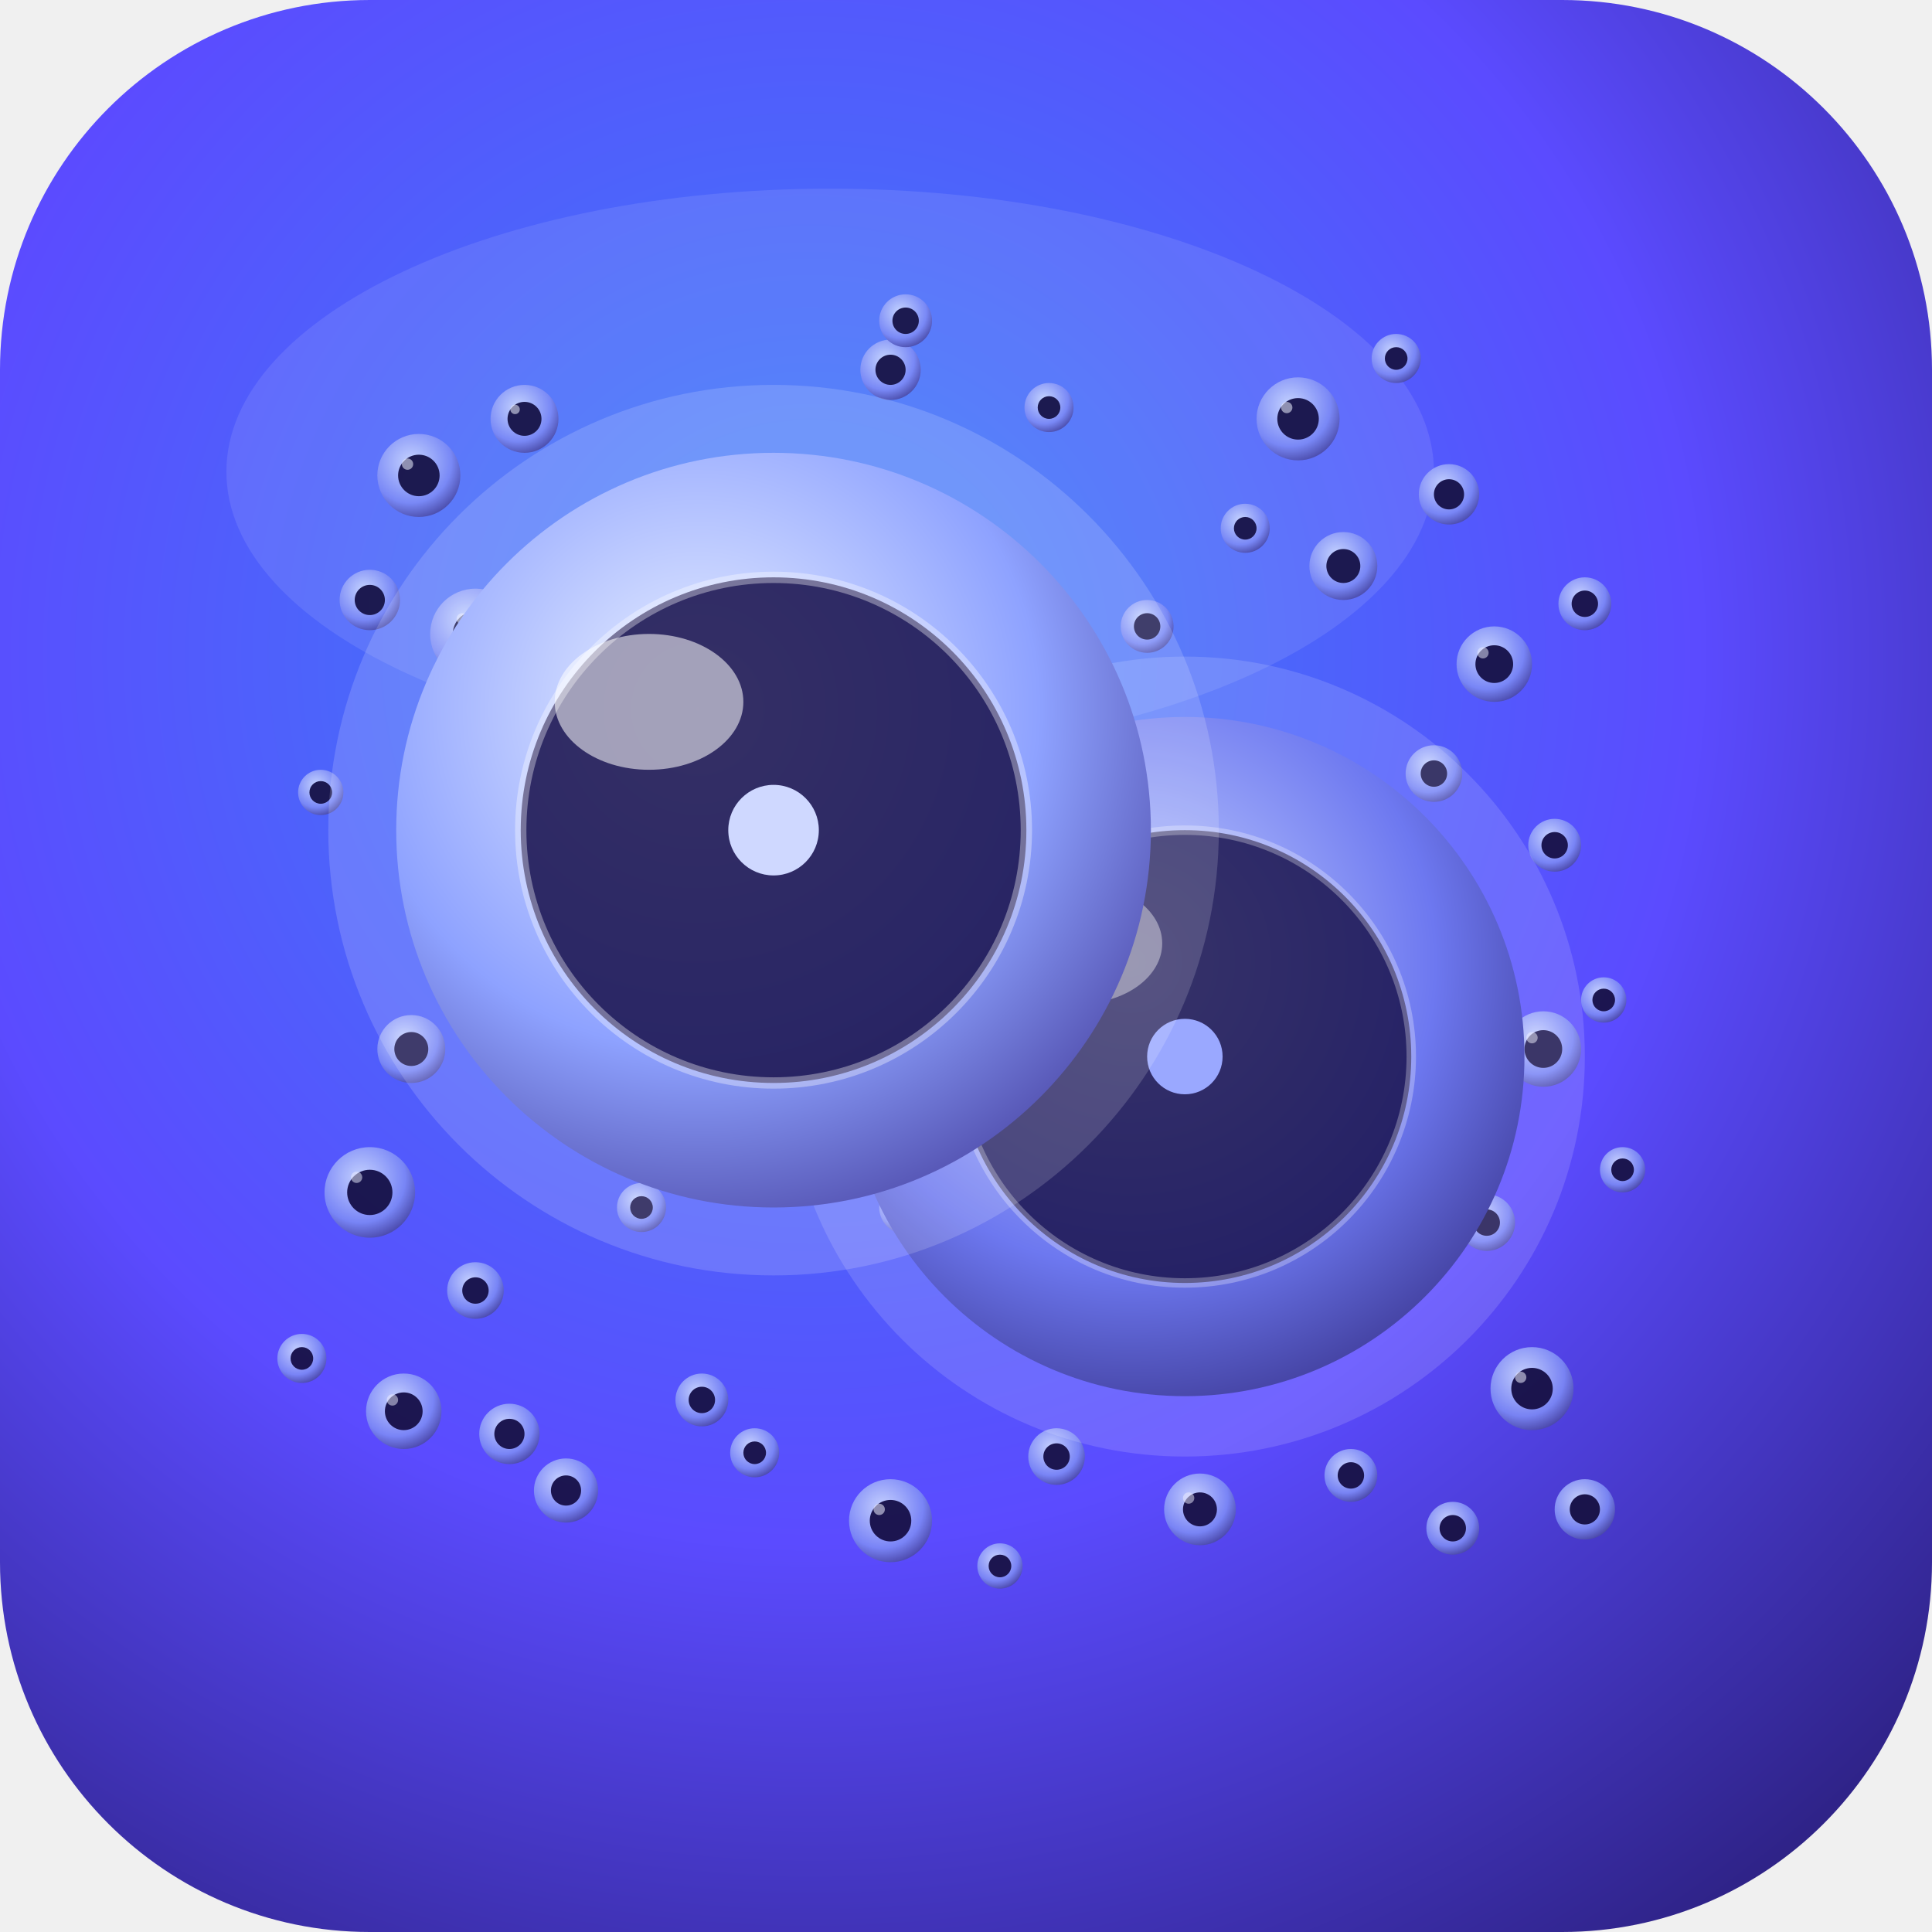
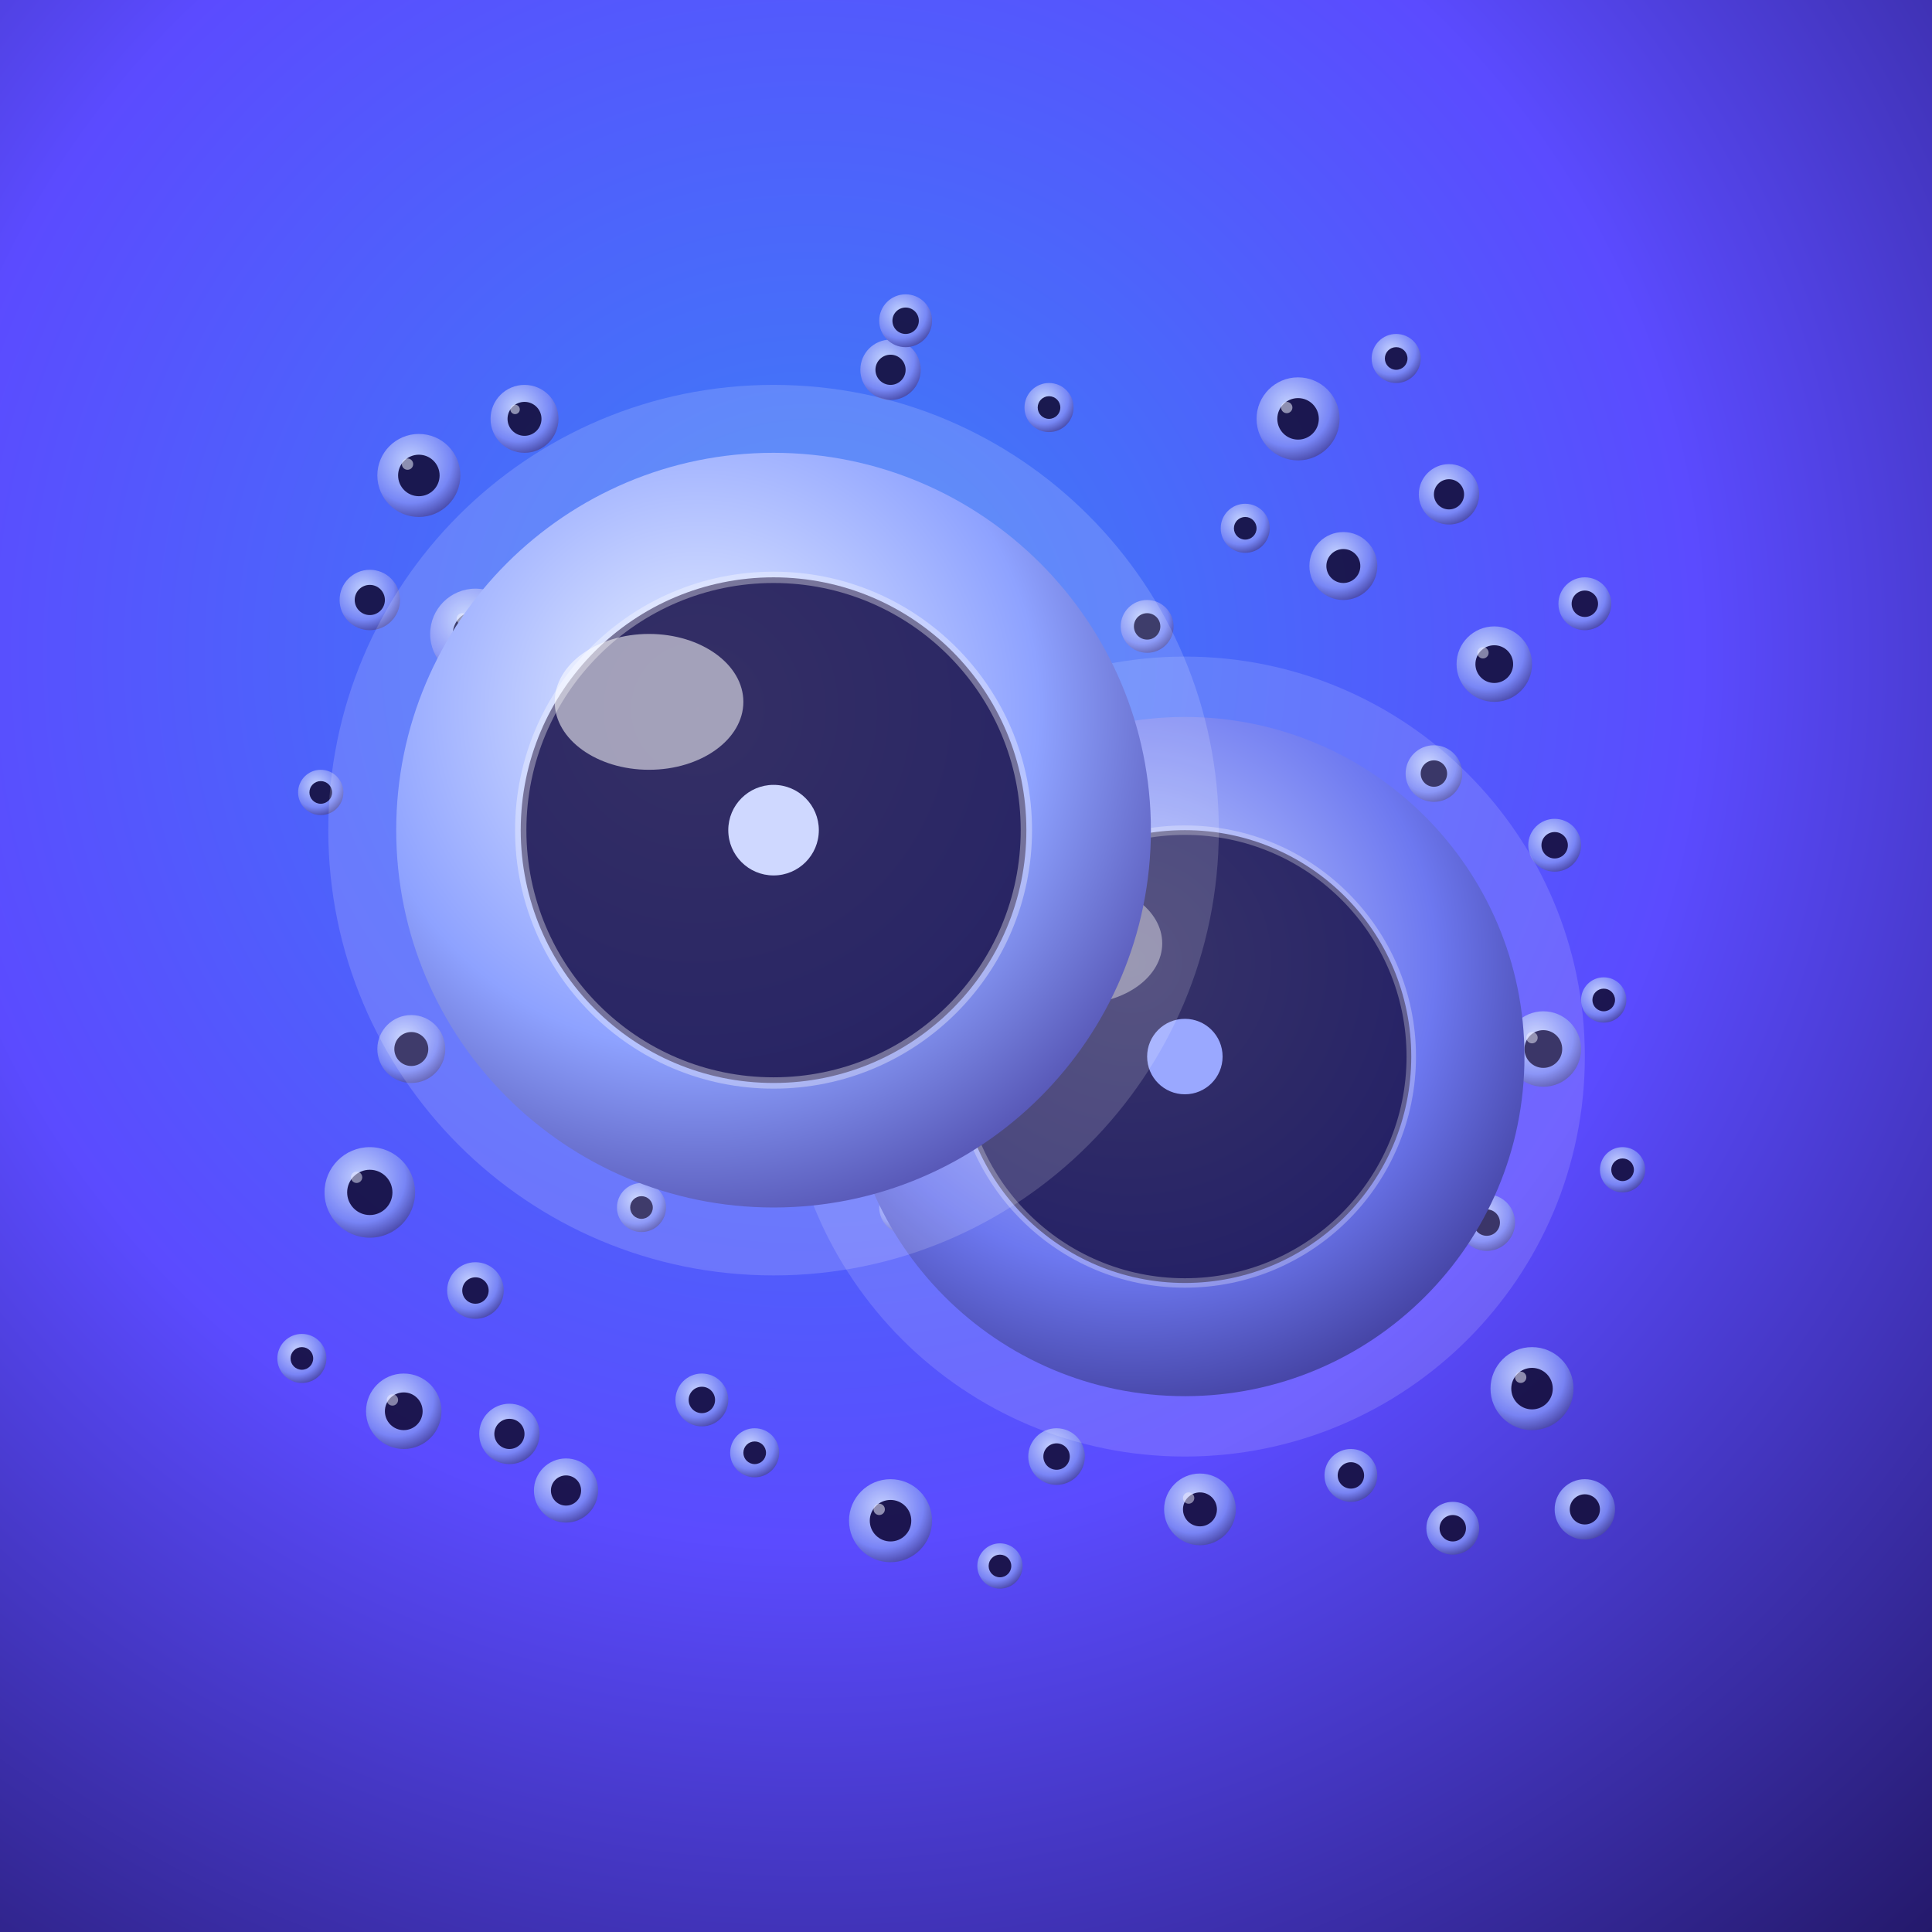
<svg xmlns="http://www.w3.org/2000/svg" width="1024" height="1024" viewBox="0 0 1024 1024">
  <defs>
    <radialGradient id="bgA" cx="42%" cy="34%" r="95%">
      <stop offset="0%" stop-color="#3b82f6" />
      <stop offset="48%" stop-color="#5b4bff" />
      <stop offset="100%" stop-color="#1a1050" />
    </radialGradient>
    <radialGradient id="lens1" cx="40%" cy="34%" r="82%">
      <stop offset="0%" stop-color="#eaf1ff" />
      <stop offset="55%" stop-color="#8ea2ff" />
      <stop offset="100%" stop-color="#3a2f8f" />
    </radialGradient>
    <radialGradient id="lens2" cx="42%" cy="36%" r="82%">
      <stop offset="0%" stop-color="#c7d4ff" />
      <stop offset="55%" stop-color="#6d78f0" />
      <stop offset="100%" stop-color="#2a2070" />
    </radialGradient>
    <radialGradient id="mini" cx="40%" cy="34%" r="82%">
      <stop offset="0%" stop-color="#d0ddff" />
      <stop offset="60%" stop-color="#7c8af5" />
      <stop offset="100%" stop-color="#2a1f6e" />
    </radialGradient>
  </defs>
-   <rect x="0" y="0" width="1024" height="1024" rx="196" ry="196" fill="url(#bgA)" />
-   <ellipse cx="440" cy="250" rx="320" ry="150" fill="#ffffff" opacity="0.10" />
+   <rect x="0" y="0" width="1024" height="1024" fill="url(#bgA)" />
  <g opacity="0.9">
    <g>
      <circle cx="222" cy="252" r="22" fill="url(#mini)" />
      <circle cx="222" cy="252" r="11" fill="#15103d" />
      <circle cx="216" cy="246" r="3" fill="#fff" opacity=".55" />
    </g>
    <g>
      <circle cx="278" cy="222" r="18" fill="url(#mini)" />
      <circle cx="278" cy="222" r="9" fill="#15103d" />
      <circle cx="273" cy="217" r="2.5" fill="#fff" opacity=".55" />
    </g>
    <g>
      <circle cx="196" cy="318" r="16" fill="url(#mini)" />
      <circle cx="196" cy="318" r="8" fill="#15103d" />
    </g>
    <g>
      <circle cx="252" cy="336" r="24" fill="url(#mini)" />
      <circle cx="252" cy="336" r="12" fill="#15103d" />
      <circle cx="245" cy="328" r="3" fill="#fff" opacity=".5" />
    </g>
    <g>
      <circle cx="336" cy="288" r="15" fill="url(#mini)" />
      <circle cx="336" cy="288" r="7" fill="#15103d" />
    </g>
    <g>
      <circle cx="360" cy="352" r="13" fill="url(#mini)" />
      <circle cx="360" cy="352" r="6" fill="#15103d" />
    </g>
    <g>
      <circle cx="290" cy="392" r="17" fill="url(#mini)" />
      <circle cx="290" cy="392" r="8" fill="#15103d" />
    </g>
    <g>
      <circle cx="688" cy="222" r="22" fill="url(#mini)" />
      <circle cx="688" cy="222" r="11" fill="#15103d" />
      <circle cx="682" cy="216" r="3" fill="#fff" opacity=".55" />
    </g>
    <g>
      <circle cx="768" cy="262" r="16" fill="url(#mini)" />
      <circle cx="768" cy="262" r="8" fill="#15103d" />
    </g>
    <g>
      <circle cx="712" cy="300" r="18" fill="url(#mini)" />
      <circle cx="712" cy="300" r="9" fill="#15103d" />
    </g>
    <g>
      <circle cx="792" cy="352" r="20" fill="url(#mini)" />
      <circle cx="792" cy="352" r="10" fill="#15103d" />
      <circle cx="786" cy="346" r="3" fill="#fff" opacity=".5" />
    </g>
    <g>
      <circle cx="824" cy="448" r="14" fill="url(#mini)" />
      <circle cx="824" cy="448" r="7" fill="#15103d" />
    </g>
    <g>
      <circle cx="850" cy="530" r="12" fill="url(#mini)" />
      <circle cx="850" cy="530" r="6" fill="#15103d" />
    </g>
    <g>
      <circle cx="760" cy="410" r="15" fill="url(#mini)" />
      <circle cx="760" cy="410" r="7" fill="#15103d" />
    </g>
    <g>
      <circle cx="818" cy="556" r="20" fill="url(#mini)" />
      <circle cx="818" cy="556" r="10" fill="#15103d" />
      <circle cx="812" cy="550" r="3" fill="#fff" opacity=".5" />
    </g>
    <g>
      <circle cx="788" cy="648" r="15" fill="url(#mini)" />
      <circle cx="788" cy="648" r="7" fill="#15103d" />
    </g>
    <g>
      <circle cx="812" cy="736" r="22" fill="url(#mini)" />
      <circle cx="812" cy="736" r="11" fill="#15103d" />
      <circle cx="806" cy="730" r="3" fill="#fff" opacity=".55" />
    </g>
    <g>
      <circle cx="770" cy="810" r="14" fill="url(#mini)" />
      <circle cx="770" cy="810" r="7" fill="#15103d" />
    </g>
    <g>
      <circle cx="840" cy="800" r="16" fill="url(#mini)" />
      <circle cx="840" cy="800" r="8" fill="#15103d" />
    </g>
    <g>
      <circle cx="218" cy="556" r="18" fill="url(#mini)" />
      <circle cx="218" cy="556" r="9" fill="#15103d" />
    </g>
    <g>
      <circle cx="196" cy="632" r="24" fill="url(#mini)" />
      <circle cx="196" cy="632" r="12" fill="#15103d" />
      <circle cx="189" cy="624" r="3" fill="#fff" opacity=".5" />
    </g>
    <g>
      <circle cx="252" cy="684" r="15" fill="url(#mini)" />
      <circle cx="252" cy="684" r="7" fill="#15103d" />
    </g>
    <g>
      <circle cx="214" cy="748" r="20" fill="url(#mini)" />
      <circle cx="214" cy="748" r="10" fill="#15103d" />
      <circle cx="208" cy="742" r="3" fill="#fff" opacity=".5" />
    </g>
    <g>
      <circle cx="300" cy="790" r="17" fill="url(#mini)" />
      <circle cx="300" cy="790" r="8" fill="#15103d" />
    </g>
    <g>
      <circle cx="372" cy="742" r="14" fill="url(#mini)" />
      <circle cx="372" cy="742" r="7" fill="#15103d" />
    </g>
    <g>
      <circle cx="340" cy="640" r="13" fill="url(#mini)" />
      <circle cx="340" cy="640" r="6" fill="#15103d" />
    </g>
    <g>
      <circle cx="270" cy="760" r="16" fill="url(#mini)" />
      <circle cx="270" cy="760" r="8" fill="#15103d" />
    </g>
    <g>
      <circle cx="472" cy="806" r="22" fill="url(#mini)" />
      <circle cx="472" cy="806" r="11" fill="#15103d" />
      <circle cx="466" cy="800" r="3" fill="#fff" opacity=".55" />
    </g>
    <g>
      <circle cx="560" cy="772" r="15" fill="url(#mini)" />
      <circle cx="560" cy="772" r="7" fill="#15103d" />
    </g>
    <g>
      <circle cx="636" cy="800" r="19" fill="url(#mini)" />
      <circle cx="636" cy="800" r="9" fill="#15103d" />
      <circle cx="630" cy="794" r="3" fill="#fff" opacity=".5" />
    </g>
    <g>
      <circle cx="716" cy="782" r="14" fill="url(#mini)" />
      <circle cx="716" cy="782" r="7" fill="#15103d" />
    </g>
    <g>
      <circle cx="400" cy="770" r="13" fill="url(#mini)" />
      <circle cx="400" cy="770" r="6" fill="#15103d" />
    </g>
    <g>
      <circle cx="530" cy="830" r="12" fill="url(#mini)" />
      <circle cx="530" cy="830" r="6" fill="#15103d" />
    </g>
    <g>
      <circle cx="472" cy="196" r="16" fill="url(#mini)" />
      <circle cx="472" cy="196" r="8" fill="#15103d" />
    </g>
    <g>
      <circle cx="556" cy="216" r="13" fill="url(#mini)" />
      <circle cx="556" cy="216" r="6" fill="#15103d" />
    </g>
    <g>
      <circle cx="608" cy="332" r="14" fill="url(#mini)" />
      <circle cx="608" cy="332" r="7" fill="#15103d" />
    </g>
    <g>
      <circle cx="420" cy="260" r="12" fill="url(#mini)" />
      <circle cx="420" cy="260" r="6" fill="#15103d" />
    </g>
    <g>
      <circle cx="500" cy="280" r="15" fill="url(#mini)" />
      <circle cx="500" cy="280" r="7" fill="#15103d" />
    </g>
    <g>
      <circle cx="660" cy="280" r="13" fill="url(#mini)" />
      <circle cx="660" cy="280" r="6" fill="#15103d" />
    </g>
    <g>
      <circle cx="530" cy="480" r="16" fill="url(#mini)" />
      <circle cx="530" cy="480" r="8" fill="#15103d" />
    </g>
    <g>
      <circle cx="560" cy="540" r="14" fill="url(#mini)" />
      <circle cx="560" cy="540" r="7" fill="#15103d" />
    </g>
    <g>
      <circle cx="510" cy="580" r="13" fill="url(#mini)" />
      <circle cx="510" cy="580" r="6" fill="#15103d" />
    </g>
    <g>
      <circle cx="580" cy="620" r="15" fill="url(#mini)" />
      <circle cx="580" cy="620" r="7" fill="#15103d" />
    </g>
    <g>
      <circle cx="640" cy="440" r="12" fill="url(#mini)" />
      <circle cx="640" cy="440" r="6" fill="#15103d" />
    </g>
    <g>
      <circle cx="480" cy="640" r="14" fill="url(#mini)" />
      <circle cx="480" cy="640" r="7" fill="#15103d" />
    </g>
    <g>
      <circle cx="170" cy="420" r="12" fill="url(#mini)" />
      <circle cx="170" cy="420" r="6" fill="#15103d" />
    </g>
    <g>
      <circle cx="160" cy="720" r="13" fill="url(#mini)" />
      <circle cx="160" cy="720" r="6" fill="#15103d" />
    </g>
    <g>
      <circle cx="480" cy="170" r="14" fill="url(#mini)" />
      <circle cx="480" cy="170" r="7" fill="#15103d" />
    </g>
    <g>
      <circle cx="740" cy="190" r="13" fill="url(#mini)" />
      <circle cx="740" cy="190" r="6" fill="#15103d" />
    </g>
    <g>
      <circle cx="860" cy="620" r="12" fill="url(#mini)" />
      <circle cx="860" cy="620" r="6" fill="#15103d" />
    </g>
    <g>
      <circle cx="840" cy="320" r="14" fill="url(#mini)" />
      <circle cx="840" cy="320" r="7" fill="#15103d" />
    </g>
  </g>
  <g>
    <circle cx="628" cy="560" r="212" fill="#fff" opacity="0.14" />
    <circle cx="628" cy="560" r="180" fill="url(#lens2)" />
    <circle cx="628" cy="560" r="120" fill="#171048" opacity="0.82" />
    <circle cx="628" cy="560" r="120" fill="none" stroke="#ffffff" stroke-opacity="0.28" stroke-width="5" />
    <ellipse cx="572" cy="500" rx="44" ry="32" fill="#ffffff" opacity="0.4" />
    <circle cx="628" cy="560" r="20" fill="#9aa8ff" />
  </g>
  <g>
    <circle cx="410" cy="440" r="236" fill="#fff" opacity="0.16" />
    <circle cx="410" cy="440" r="200" fill="url(#lens1)" />
    <circle cx="410" cy="440" r="134" fill="#1c1550" opacity="0.88" />
    <circle cx="410" cy="440" r="134" fill="none" stroke="#ffffff" stroke-opacity="0.35" stroke-width="6" />
    <ellipse cx="344" cy="372" rx="50" ry="36" fill="#ffffff" opacity="0.55" />
    <circle cx="410" cy="440" r="24" fill="#cfd8ff" />
  </g>
</svg>
